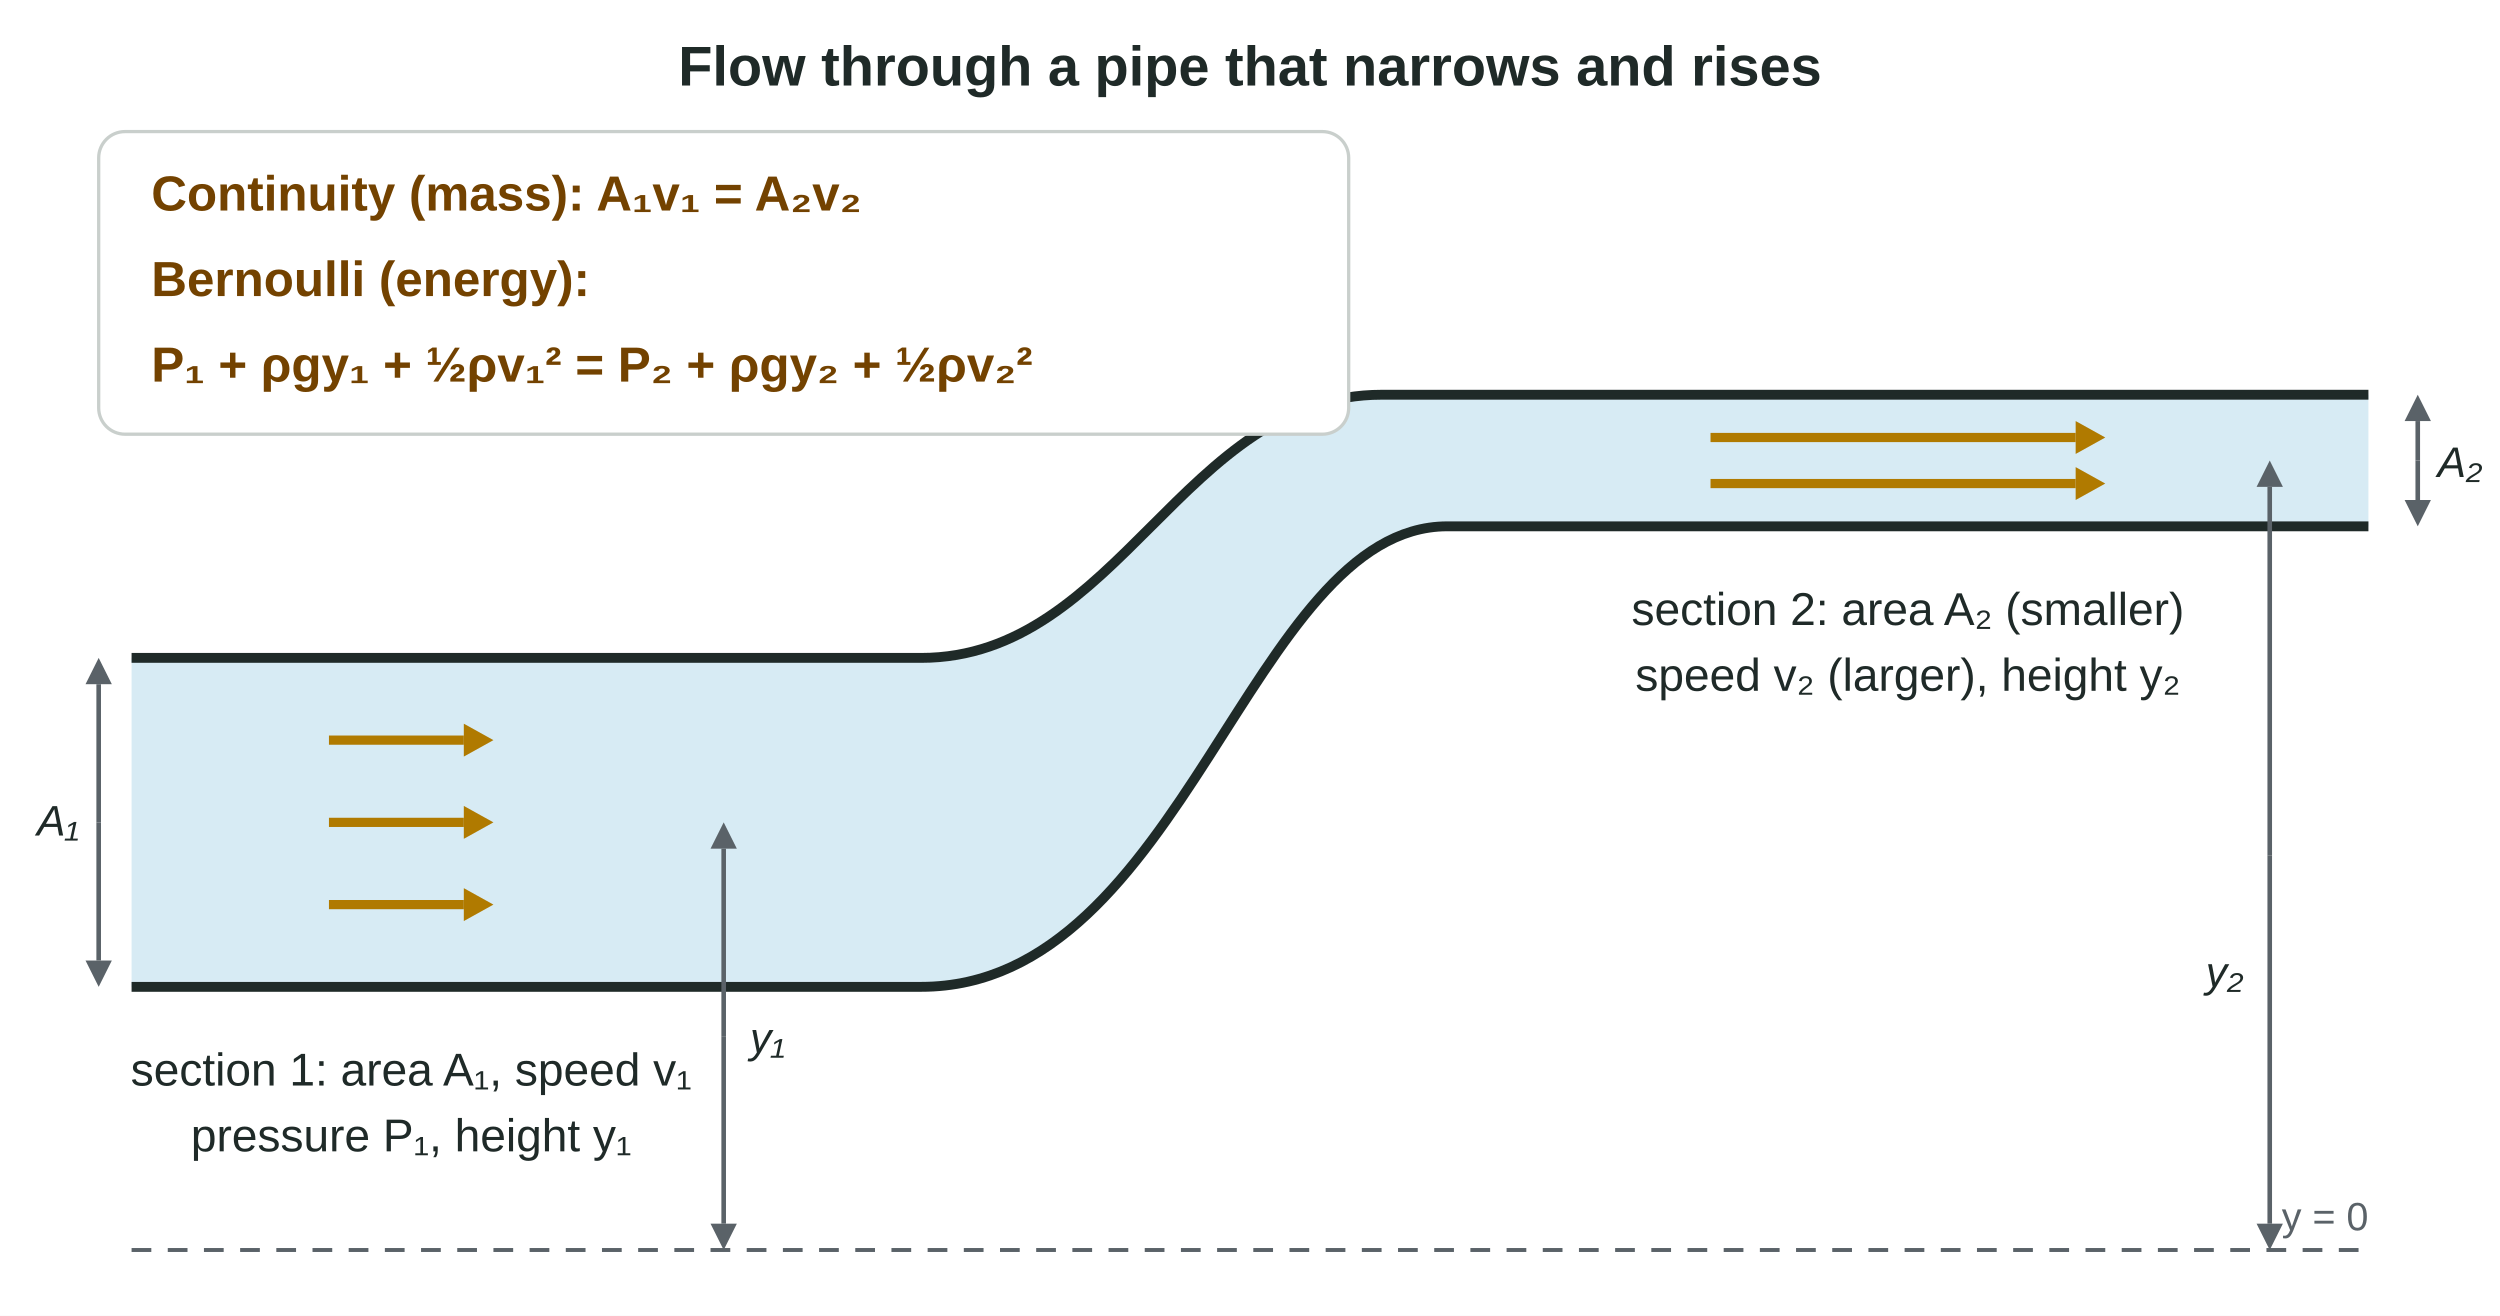
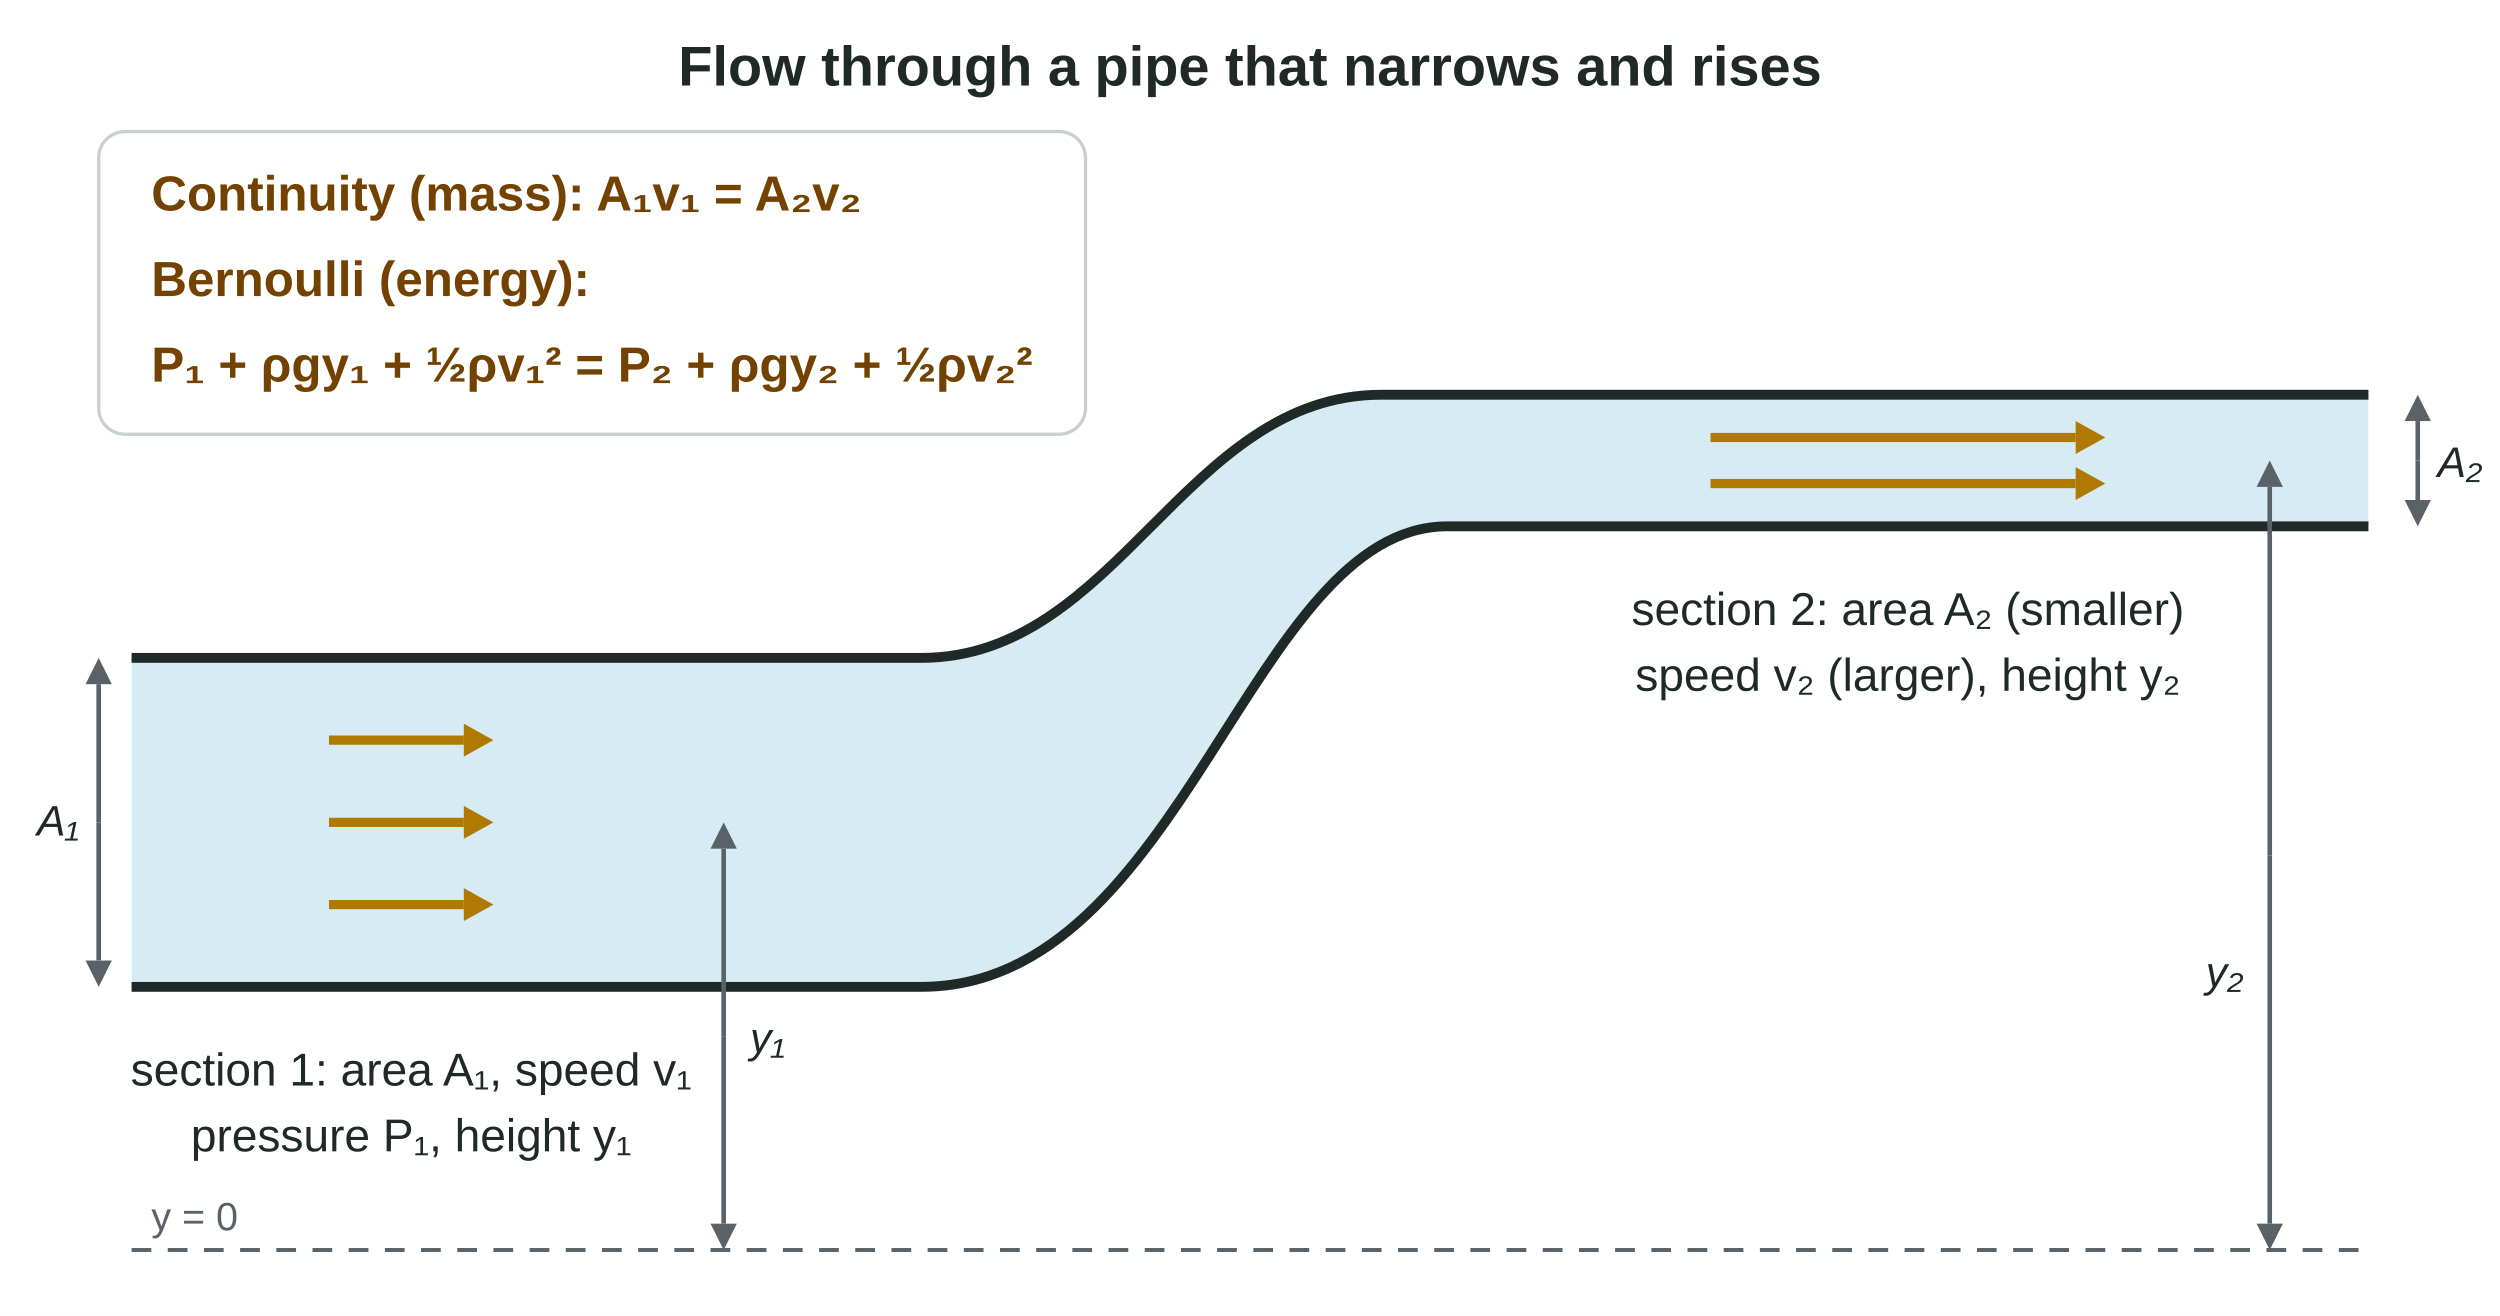
<svg xmlns="http://www.w3.org/2000/svg" viewBox="0 0 760 400" width="760" height="400" role="img" aria-labelledby="t d" font-family="Arial, Helvetica, sans-serif">
  <rect width="760" height="400" fill="#FFFFFF" />
  <text x="380" y="26" font-size="17" fill="#1F2A28" text-anchor="middle" font-weight="bold">Flow through a pipe that narrows and rises</text>
  <path d="M40,200 L280,200 C340,200 360,120 420,120 L720,120 L720,160 L440,160 C380,160 360,300 280,300 L40,300 Z" fill="#D7EBF4" stroke="none" />
  <path d="M40,200 L280,200 C340,200 360,120 420,120 L720,120" fill="none" stroke="#1F2A28" stroke-width="3" />
  <path d="M40,300 L280,300 C360,300 380,160 440,160 L720,160" fill="none" stroke="#1F2A28" stroke-width="3" />
  <line x1="100" y1="225" x2="141" y2="225" stroke="#B07A00" stroke-width="2.8" stroke-linecap="butt" />
  <polygon points="150,225 141,230 141,220" fill="#B07A00" />
  <line x1="100" y1="250" x2="141" y2="250" stroke="#B07A00" stroke-width="2.8" stroke-linecap="butt" />
  <polygon points="150,250 141,255 141,245" fill="#B07A00" />
  <line x1="100" y1="275" x2="141" y2="275" stroke="#B07A00" stroke-width="2.8" stroke-linecap="butt" />
  <polygon points="150,275 141,280 141,270" fill="#B07A00" />
  <line x1="520" y1="133" x2="631" y2="133" stroke="#B07A00" stroke-width="2.8" stroke-linecap="butt" />
  <polygon points="640,133 631,138 631,128" fill="#B07A00" />
  <line x1="520" y1="147" x2="631" y2="147" stroke="#B07A00" stroke-width="2.8" stroke-linecap="butt" />
  <polygon points="640,147 631,152 631,142" fill="#B07A00" />
  <text x="125" y="330" font-size="14" fill="#1F2A28" text-anchor="middle">section 1: area A₁, speed v₁</text>
  <text x="125" y="350" font-size="14" fill="#1F2A28" text-anchor="middle">pressure P₁, height y₁</text>
  <text x="580" y="190" font-size="14" fill="#1F2A28" text-anchor="middle">section 2: area A₂ (smaller)</text>
  <text x="580" y="210" font-size="14" fill="#1F2A28" text-anchor="middle">speed v₂ (larger), height y₂</text>
  <line x1="30" y1="250" x2="30" y2="208" stroke="#5A6268" stroke-width="1.4" stroke-linecap="butt" />
  <polygon points="30,200 34,208 26,208" fill="#5A6268" />
  <line x1="30" y1="250" x2="30" y2="292" stroke="#5A6268" stroke-width="1.4" stroke-linecap="butt" />
  <polygon points="30,300 26,292 34,292" fill="#5A6268" />
  <text x="24" y="254" font-size="13" fill="#1F2A28" text-anchor="end" font-style="italic">A₁</text>
  <line x1="735" y1="140" x2="735" y2="128" stroke="#5A6268" stroke-width="1.4" stroke-linecap="butt" />
  <polygon points="735,120 739,128 731,128" fill="#5A6268" />
  <line x1="735" y1="140" x2="735" y2="152" stroke="#5A6268" stroke-width="1.4" stroke-linecap="butt" />
  <polygon points="735,160 731,152 739,152" fill="#5A6268" />
  <text x="741" y="145" font-size="13" fill="#1F2A28" font-style="italic">A₂</text>
  <line x1="40" y1="380" x2="720" y2="380" stroke="#5A6268" stroke-width="1.2" stroke-dasharray="6 5" />
-   <text x="720" y="374" font-size="12" fill="#5A6268" text-anchor="end">y = 0</text>
+   <text x="46" y="374" font-size="12" fill="#5A6268" text-anchor="start">y = 0</text>
  <line x1="220" y1="315" x2="220" y2="372" stroke="#5A6268" stroke-width="1.4" stroke-linecap="butt" />
  <polygon points="220,380 216,372 224,372" fill="#5A6268" />
  <line x1="220" y1="315" x2="220" y2="258" stroke="#5A6268" stroke-width="1.4" stroke-linecap="butt" />
  <polygon points="220,250 224,258 216,258" fill="#5A6268" />
  <text x="228" y="320" font-size="13" fill="#1F2A28" text-anchor="start" font-style="italic">y₁</text>
  <line x1="690" y1="260" x2="690" y2="372" stroke="#5A6268" stroke-width="1.4" stroke-linecap="butt" />
  <polygon points="690,380 686,372 694,372" fill="#5A6268" />
  <line x1="690" y1="260" x2="690" y2="148" stroke="#5A6268" stroke-width="1.4" stroke-linecap="butt" />
  <polygon points="690,140 694,148 686,148" fill="#5A6268" />
  <text x="682" y="300" font-size="13" fill="#1F2A28" text-anchor="end" font-style="italic">y₂</text>
-   <rect x="30" y="40" width="380" height="92" rx="8" fill="#FFFFFF" stroke="#C9CFCC" />
+   <rect x="30" y="40" width="300" height="92" rx="8" fill="#FFFFFF" stroke="#C9CFCC" />
  <text x="46" y="64" font-size="15" fill="#734200" font-weight="bold">Continuity (mass): A₁v₁ = A₂v₂</text>
  <text x="46" y="90" font-size="15" fill="#734200" font-weight="bold">Bernoulli (energy):</text>
  <text x="46" y="116" font-size="15" fill="#734200" font-weight="bold">P₁ + ρgy₁ + ½ρv₁² = P₂ + ρgy₂ + ½ρv₂²</text>
</svg>
